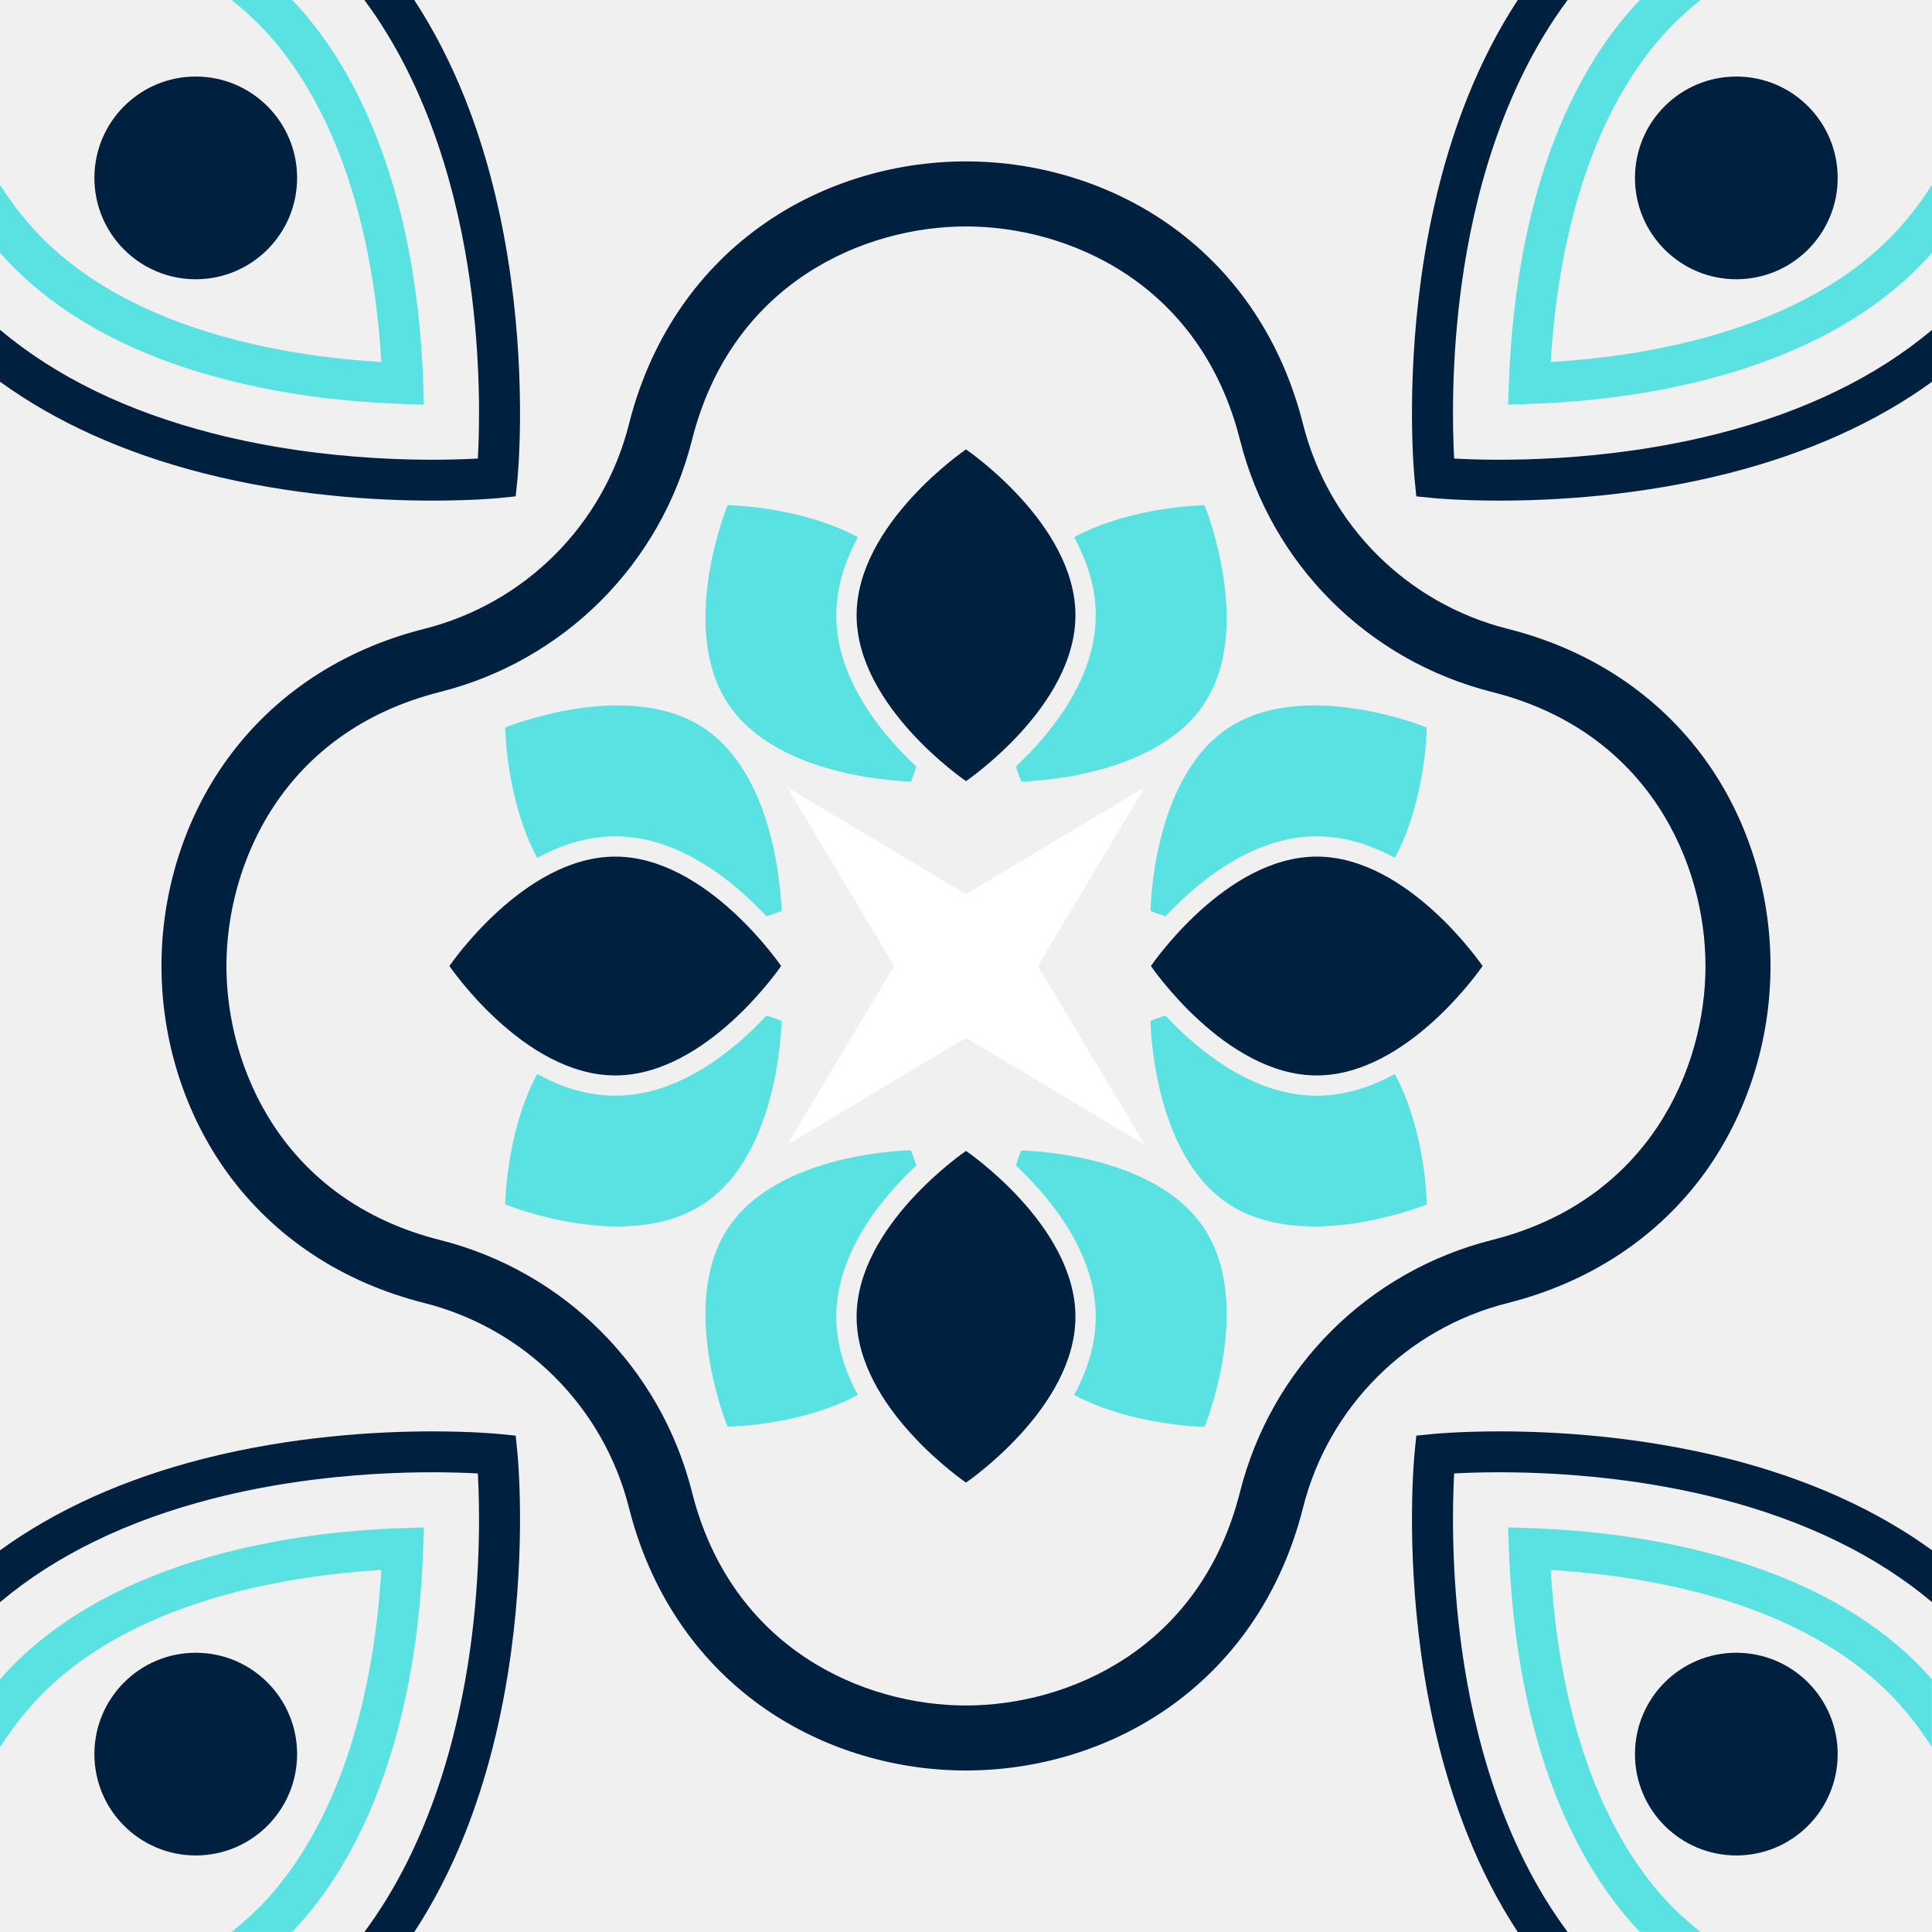
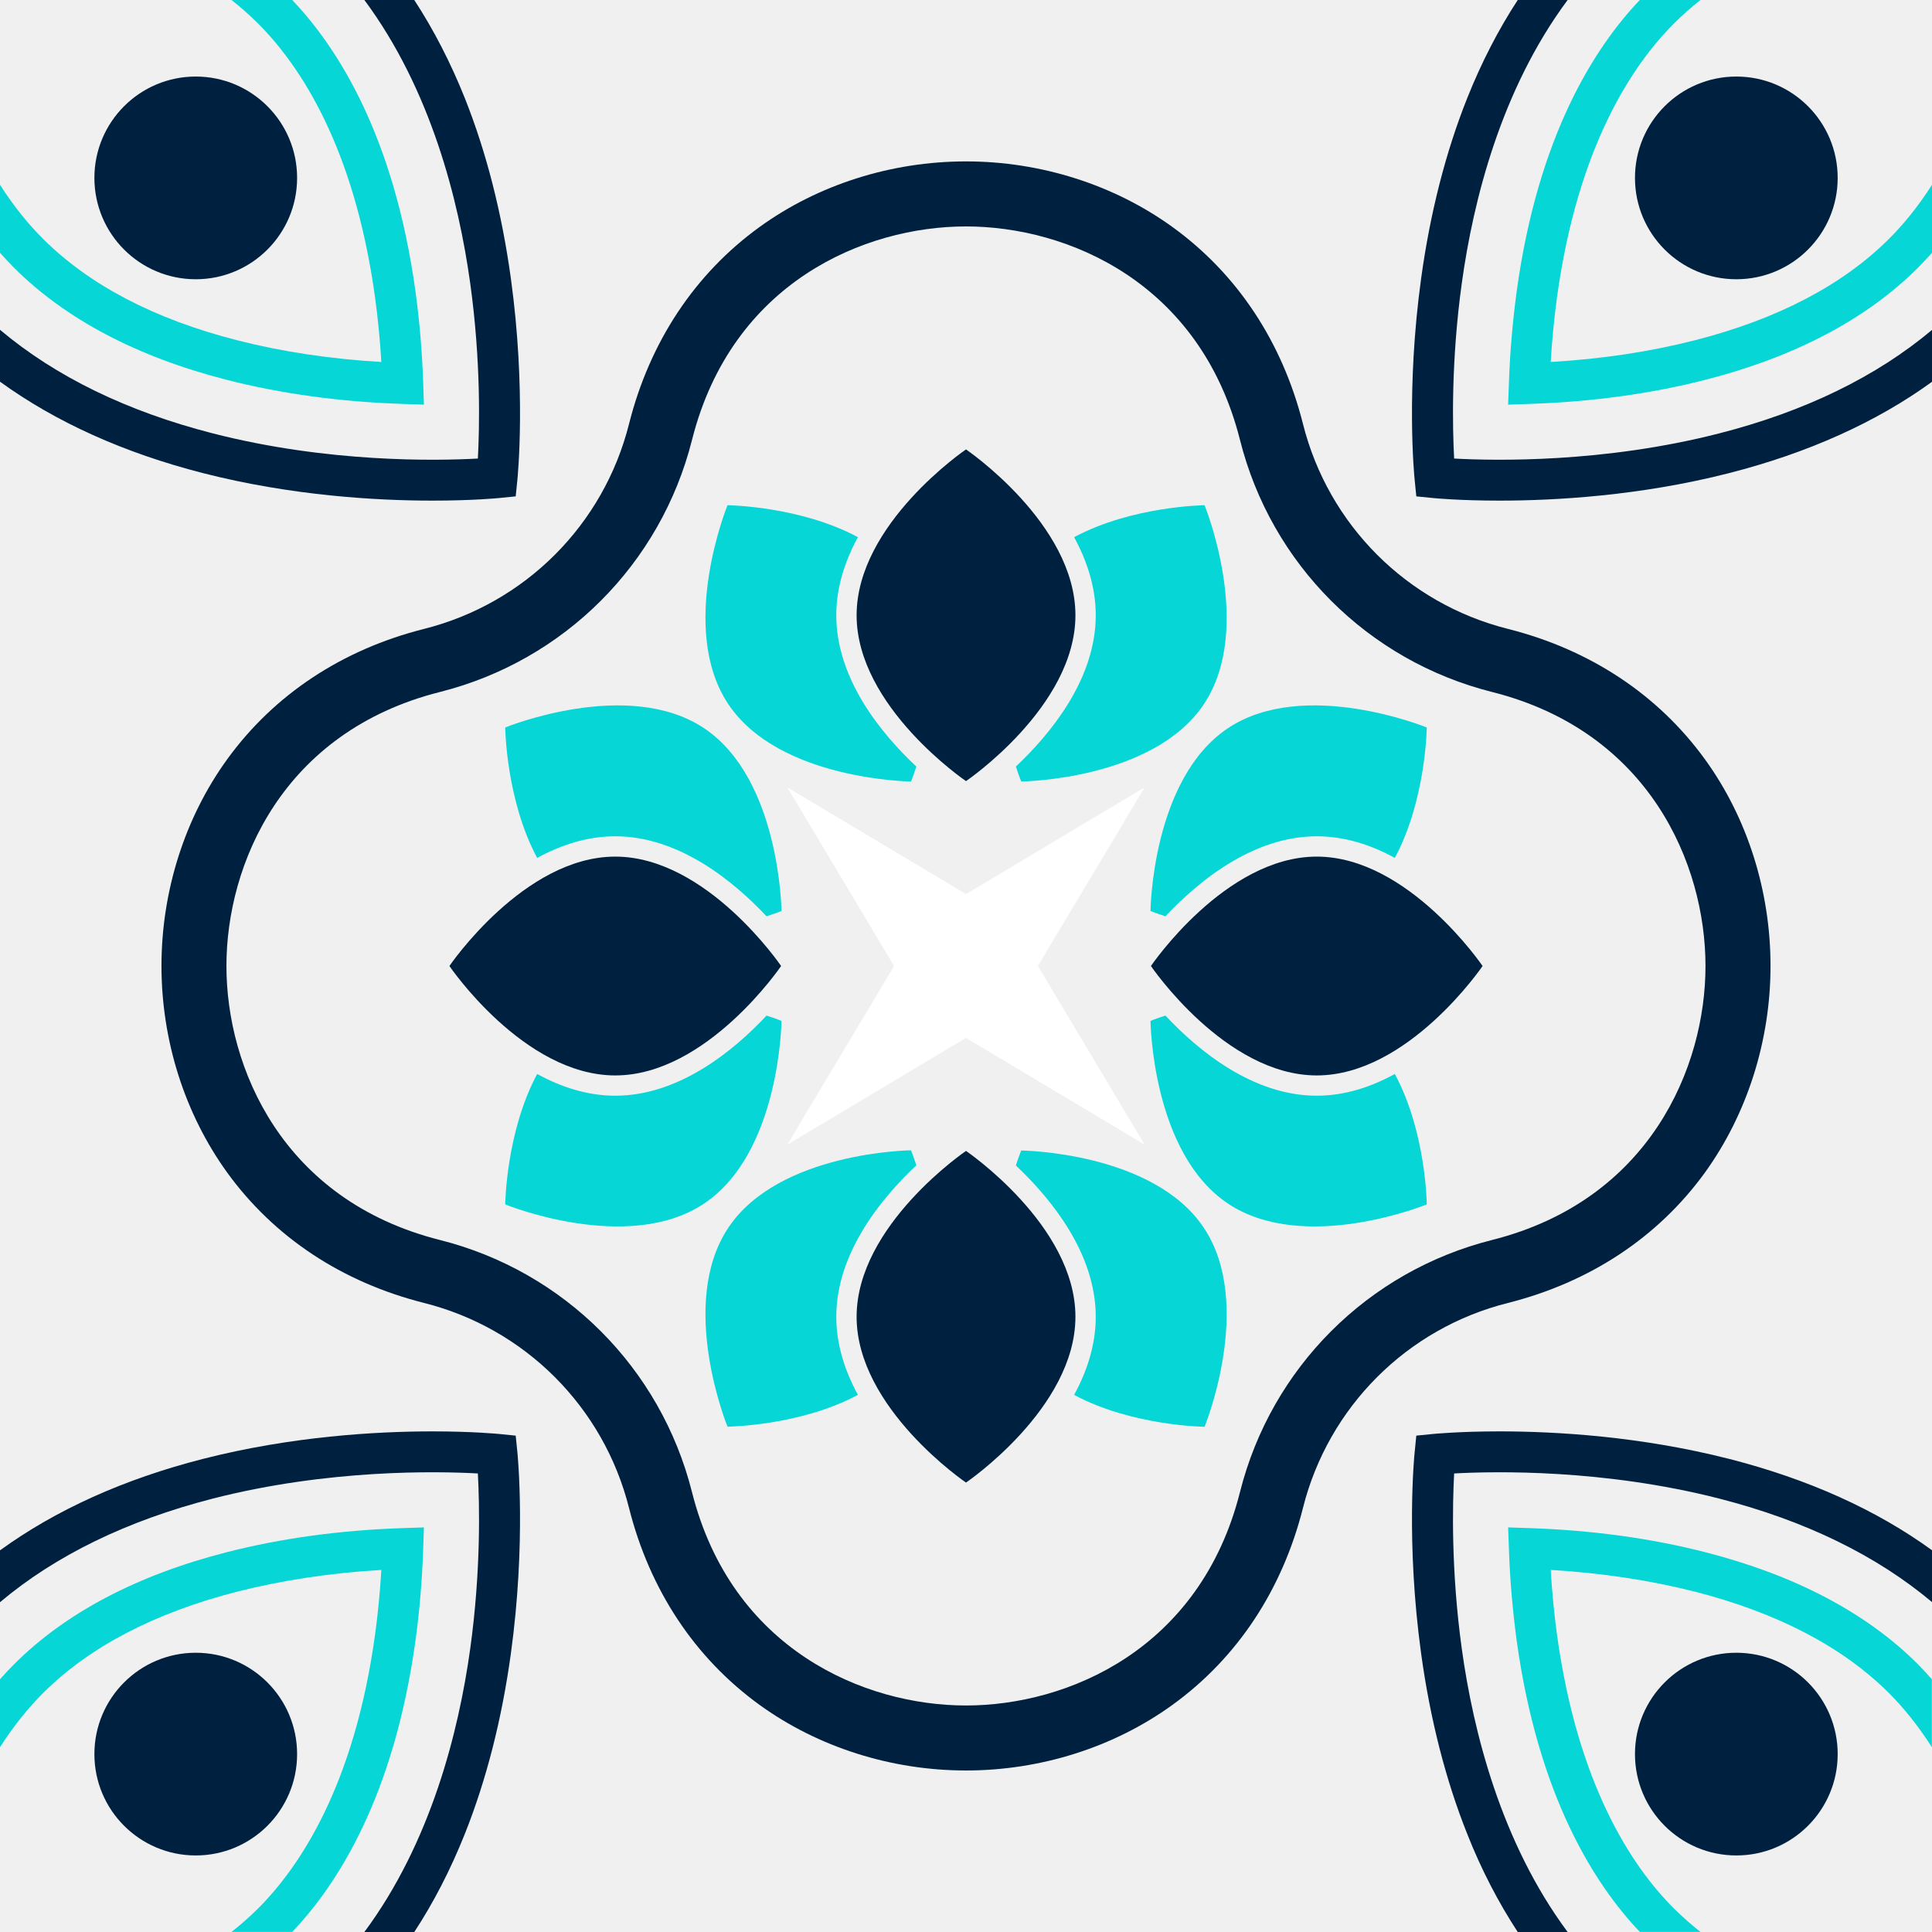
<svg xmlns="http://www.w3.org/2000/svg" version="1.1" id="Layer_1" x="0px" y="0px" width="50px" height="50px" viewBox="0 0 50 50" enable-background="new 0 0 50 50" xml:space="preserve">
  <g>
    <g>
      <g>
        <g>
          <path fill="#00203F" d="M27.832,15.923c0,2.37-2.832,4.292-2.832,4.292s-2.831-1.921-2.831-4.292      c0-2.371,2.831-4.292,2.831-4.292S27.832,13.553,27.832,15.923z" />
-           <path fill="#5AE1E1" d="M21.643,15.923c0-0.729,0.228-1.413,0.56-2.021c-1.505-0.808-3.375-0.827-3.375-0.827      s-1.295,3.167,0.016,5.142c1.311,1.975,4.733,2.008,4.733,2.008s0.059-0.143,0.138-0.387      C22.818,18.998,21.643,17.58,21.643,15.923z" />
-           <path fill="#5AE1E1" d="M31.174,13.075c0,0-1.871,0.019-3.376,0.827c0.331,0.608,0.56,1.292,0.56,2.021      c0,1.657-1.176,3.075-2.067,3.915c0.078,0.244,0.138,0.387,0.138,0.387s3.424-0.034,4.732-2.008      C32.469,16.243,31.174,13.075,31.174,13.075z" />
+           <path fill="#06d6d6" d="M21.643,15.923c0-0.729,0.228-1.413,0.56-2.021c-1.505-0.808-3.375-0.827-3.375-0.827      s-1.295,3.167,0.016,5.142c1.311,1.975,4.733,2.008,4.733,2.008s0.059-0.143,0.138-0.387      C22.818,18.998,21.643,17.58,21.643,15.923z" />
+           <path fill="#06d6d6" d="M31.174,13.075c0,0-1.871,0.019-3.376,0.827c0.331,0.608,0.56,1.292,0.56,2.021      c0,1.657-1.176,3.075-2.067,3.915c0.078,0.244,0.138,0.387,0.138,0.387s3.424-0.034,4.732-2.008      C32.469,16.243,31.174,13.075,31.174,13.075z" />
        </g>
        <g>
          <path fill="#00203F" d="M27.832,34.078c0-2.371-2.832-4.292-2.832-4.292s-2.831,1.921-2.831,4.292      c0,2.369,2.831,4.291,2.831,4.291S27.832,36.447,27.832,34.078z" />
-           <path fill="#5AE1E1" d="M21.643,34.078c0,0.729,0.228,1.412,0.56,2.021c-1.505,0.807-3.375,0.823-3.375,0.823      s-1.295-3.167,0.016-5.142c1.312-1.977,4.733-2.01,4.733-2.01s0.059,0.145,0.138,0.389      C22.818,31.002,21.643,32.42,21.643,34.078z" />
-           <path fill="#5AE1E1" d="M31.174,36.925c0,0-1.871-0.019-3.376-0.825c0.331-0.606,0.56-1.293,0.56-2.021      c0-1.658-1.176-3.076-2.067-3.916c0.078-0.244,0.138-0.388,0.138-0.388s3.424,0.033,4.732,2.009      C32.469,33.759,31.174,36.925,31.174,36.925z" />
+           <path fill="#06d6d6" d="M21.643,34.078c0,0.729,0.228,1.412,0.56,2.021c-1.505,0.807-3.375,0.823-3.375,0.823      s-1.295-3.167,0.016-5.142c1.312-1.977,4.733-2.01,4.733-2.01s0.059,0.145,0.138,0.389      C22.818,31.002,21.643,32.42,21.643,34.078z" />
+           <path fill="#06d6d6" d="M31.174,36.925c0,0-1.871-0.019-3.376-0.825c0.331-0.606,0.56-1.293,0.56-2.021      c0-1.658-1.176-3.076-2.067-3.916c0.078-0.244,0.138-0.388,0.138-0.388s3.424,0.033,4.732,2.009      C32.469,33.759,31.174,36.925,31.174,36.925z" />
        </g>
      </g>
      <g>
        <g>
          <path fill="#00203F" d="M15.923,22.169c2.37,0,4.292,2.831,4.292,2.831s-1.921,2.832-4.292,2.832      c-2.371,0-4.292-2.832-4.292-2.832S13.553,22.169,15.923,22.169z" />
-           <path fill="#5AE1E1" d="M15.923,28.357c-0.729,0-1.413-0.229-2.021-0.563c-0.808,1.508-0.827,3.376-0.827,3.376      s3.167,1.295,5.142-0.019c1.975-1.313,2.008-4.73,2.008-4.73s-0.143-0.061-0.387-0.138      C18.998,27.182,17.58,28.357,15.923,28.357z" />
-           <path fill="#5AE1E1" d="M13.075,18.827c0,0,0.019,1.871,0.827,3.376c0.608-0.332,1.292-0.56,2.021-0.56      c1.657,0,3.075,1.176,3.915,2.071c0.244-0.079,0.387-0.138,0.387-0.138s-0.034-3.421-2.008-4.733      C16.243,17.531,13.075,18.827,13.075,18.827z" />
+           <path fill="#06d6d6" d="M15.923,28.357c-0.729,0-1.413-0.229-2.021-0.563c-0.808,1.508-0.827,3.376-0.827,3.376      s3.167,1.295,5.142-0.019c1.975-1.313,2.008-4.73,2.008-4.73s-0.143-0.061-0.387-0.138      C18.998,27.182,17.58,28.357,15.923,28.357z" />
+           <path fill="#06d6d6" d="M13.075,18.827c0,0,0.019,1.871,0.827,3.376c0.608-0.332,1.292-0.56,2.021-0.56      c1.657,0,3.075,1.176,3.915,2.071c0.244-0.079,0.387-0.138,0.387-0.138s-0.034-3.421-2.008-4.733      C16.243,17.531,13.075,18.827,13.075,18.827z" />
        </g>
        <g>
          <path fill="#00203F" d="M34.078,22.169c-2.371,0-4.292,2.831-4.292,2.831s1.921,2.832,4.292,2.832      c2.369,0,4.291-2.832,4.291-2.832S36.447,22.169,34.078,22.169z" />
-           <path fill="#5AE1E1" d="M34.078,28.357c0.729,0,1.412-0.229,2.02-0.563c0.812,1.508,0.827,3.376,0.827,3.376      s-3.167,1.295-5.142-0.019c-1.975-1.313-2.008-4.73-2.008-4.73s0.143-0.061,0.387-0.138      C31.002,27.182,32.42,28.357,34.078,28.357z" />
-           <path fill="#5AE1E1" d="M36.925,18.827c0,0-0.019,1.871-0.827,3.376c-0.604-0.332-1.291-0.56-2.02-0.56      c-1.658,0-3.076,1.176-3.916,2.071c-0.244-0.079-0.387-0.138-0.387-0.138s0.033-3.421,2.008-4.733S36.925,18.827,36.925,18.827z      " />
+           <path fill="#06d6d6" d="M34.078,28.357c0.729,0,1.412-0.229,2.02-0.563c0.812,1.508,0.827,3.376,0.827,3.376      s-3.167,1.295-5.142-0.019c-1.975-1.313-2.008-4.73-2.008-4.73s0.143-0.061,0.387-0.138      C31.002,27.182,32.42,28.357,34.078,28.357z" />
+           <path fill="#06d6d6" d="M36.925,18.827c0,0-0.019,1.871-0.827,3.376c-0.604-0.332-1.291-0.56-2.02-0.56      c-1.658,0-3.076,1.176-3.916,2.071c-0.244-0.079-0.387-0.138-0.387-0.138s0.033-3.421,2.008-4.733S36.925,18.827,36.925,18.827z      " />
        </g>
      </g>
    </g>
    <polygon fill="#FFFFFF" points="20.376,20.377 25,23.139 29.623,20.377 26.861,25 29.623,29.623 25,26.861 20.376,29.623    23.139,25  " />
    <path fill="#00203F" d="M25,45.82c-1.934,0-3.832-0.604-5.346-1.7c-1.673-1.212-2.84-2.974-3.375-5.095   c-0.659-2.613-2.691-4.646-5.304-5.305c-2.122-0.535-3.884-1.701-5.096-3.375c-1.096-1.517-1.7-3.412-1.7-5.348   c0-1.934,0.604-3.833,1.7-5.346c1.212-1.673,2.974-2.84,5.096-3.375c2.613-0.659,4.646-2.691,5.304-5.304   c0.535-2.122,1.702-3.884,3.375-5.095c1.514-1.097,3.412-1.7,5.346-1.7c1.934,0,3.832,0.604,5.346,1.7   c1.674,1.211,2.84,2.973,3.375,5.095c0.658,2.613,2.691,4.646,5.305,5.304c2.121,0.535,3.886,1.702,5.098,3.375   c1.098,1.514,1.697,3.412,1.697,5.346c0,1.936-0.604,3.832-1.697,5.348c-1.212,1.674-2.977,2.84-5.098,3.375   c-2.61,0.655-4.646,2.688-5.305,5.303c-0.535,2.123-1.701,3.885-3.375,5.097C28.832,45.217,26.934,45.82,25,45.82z M25,5.86   c-2.629,0-6.063,1.448-7.091,5.526c-0.81,3.213-3.31,5.712-6.522,6.522C7.307,18.937,5.86,22.371,5.86,25   c0,2.628,1.447,6.063,5.526,7.091c3.213,0.81,5.712,3.31,6.522,6.522c1.028,4.078,4.462,5.525,7.091,5.525s6.063-1.447,7.092-5.525   c0.81-3.215,3.31-5.713,6.522-6.522c4.078-1.028,5.525-4.463,5.525-7.091c0-2.629-1.447-6.064-5.525-7.092   c-3.215-0.81-5.713-3.31-6.522-6.522C31.063,7.308,27.629,5.86,25,5.86z" />
  </g>
  <g>
    <g>
      <g>
        <path fill="#00203F" d="M11.192,12.956c1.046,0,1.696-0.064,1.724-0.067l0.43-0.043l0.044-0.43     c0.009-0.093,0.228-2.33-0.169-5.212c-0.234-1.699-0.635-3.269-1.192-4.666C11.66,1.616,11.223,0.768,10.721,0H9.43     c1.72,2.316,2.44,5.181,2.738,7.323c0.283,2.034,0.242,3.765,0.199,4.544c-1.063,0.059-3.869,0.114-6.851-0.649     C3.292,10.649,1.441,9.748,0,8.535v1.343c1.447,1.048,3.207,1.842,5.253,2.366C7.557,12.833,9.754,12.956,11.192,12.956z" />
-         <path fill="#5AE1E1" d="M5.871,9.831c1.402,0.359,2.928,0.568,4.535,0.622l0.565,0.019l-0.019-0.566     c-0.027-0.802-0.094-1.597-0.199-2.362C10.199,3.523,8.741,1.236,7.563,0H5.992c0.244,0.193,0.474,0.396,0.687,0.609     C7.764,1.694,9.17,3.803,9.705,7.688c0.076,0.547,0.13,1.11,0.164,1.68c-1.32-0.077-2.574-0.266-3.735-0.563     c-2.136-0.546-3.826-1.43-5.023-2.627C0.76,5.829,0.377,5.372,0,4.783v1.759C0.123,6.681,0.244,6.81,0.361,6.927     C1.694,8.259,3.548,9.237,5.871,9.831z" />
+         <path fill="#06d6d6" d="M5.871,9.831c1.402,0.359,2.928,0.568,4.535,0.622l0.565,0.019l-0.019-0.566     c-0.027-0.802-0.094-1.597-0.199-2.362C10.199,3.523,8.741,1.236,7.563,0H5.992c0.244,0.193,0.474,0.396,0.687,0.609     C7.764,1.694,9.17,3.803,9.705,7.688c0.076,0.547,0.13,1.11,0.164,1.68c-1.32-0.077-2.574-0.266-3.735-0.563     c-2.136-0.546-3.826-1.43-5.023-2.627C0.76,5.829,0.377,5.372,0,4.783v1.759C0.123,6.681,0.244,6.81,0.361,6.927     C1.694,8.259,3.548,9.237,5.871,9.831z" />
      </g>
      <circle fill="#00203F" cx="5.066" cy="4.604" r="2.623" />
    </g>
    <g>
      <g>
        <path fill="#00203F" d="M38.809,12.956c-1.047,0-1.697-0.064-1.725-0.067l-0.43-0.043l-0.043-0.43     c-0.01-0.093-0.229-2.33,0.168-5.212c0.234-1.699,0.636-3.269,1.193-4.666C38.34,1.616,38.777,0.768,39.279,0h1.291     c-1.721,2.316-2.441,5.181-2.738,7.323c-0.282,2.034-0.241,3.765-0.199,4.544c1.063,0.059,3.869,0.114,6.852-0.649     c2.228-0.569,4.074-1.47,5.519-2.683v1.343c-1.444,1.048-3.206,1.842-5.254,2.366C42.443,12.833,40.246,12.956,38.809,12.956z" />
-         <path fill="#5AE1E1" d="M44.129,9.831c-1.4,0.359-2.928,0.568-4.533,0.622l-0.566,0.019l0.021-0.566     c0.026-0.802,0.098-1.597,0.2-2.362C39.803,3.523,41.26,1.236,42.438,0h1.57c-0.244,0.193-0.473,0.396-0.686,0.609     c-1.086,1.085-2.49,3.194-3.026,7.079c-0.075,0.547-0.13,1.11-0.163,1.68c1.319-0.077,2.573-0.266,3.734-0.563     c2.137-0.546,3.826-1.43,5.023-2.627C49.24,5.829,49.623,5.372,50,4.783v1.759c-0.123,0.139-0.244,0.268-0.361,0.385     C48.307,8.259,46.452,9.237,44.129,9.831z" />
+         <path fill="#06d6d6" d="M44.129,9.831c-1.4,0.359-2.928,0.568-4.533,0.622l-0.566,0.019l0.021-0.566     c0.026-0.802,0.098-1.597,0.2-2.362C39.803,3.523,41.26,1.236,42.438,0h1.57c-0.244,0.193-0.473,0.396-0.686,0.609     c-1.086,1.085-2.49,3.194-3.026,7.079c-0.075,0.547-0.13,1.11-0.163,1.68c1.319-0.077,2.573-0.266,3.734-0.563     c2.137-0.546,3.826-1.43,5.023-2.627C49.24,5.829,49.623,5.372,50,4.783v1.759c-0.123,0.139-0.244,0.268-0.361,0.385     C48.307,8.259,46.452,9.237,44.129,9.831z" />
      </g>
      <circle fill="#00203F" cx="44.936" cy="4.604" r="2.623" />
    </g>
  </g>
  <g>
    <g>
      <g>
        <path fill="#00203F" d="M11.192,37.044c1.046,0,1.696,0.065,1.724,0.067l0.43,0.043l0.044,0.431     c0.009,0.093,0.228,2.329-0.169,5.212c-0.234,1.699-0.635,3.27-1.192,4.666c-0.368,0.922-0.805,1.77-1.307,2.537H9.43     c1.72-2.316,2.44-5.182,2.738-7.322c0.283-2.033,0.242-3.766,0.199-4.545c-1.063-0.059-3.869-0.113-6.851,0.648     C3.292,39.352,1.441,40.252,0,41.465v-1.342c1.447-1.049,3.207-1.844,5.253-2.367C7.557,37.168,9.754,37.044,11.192,37.044z" />
-         <path fill="#5AE1E1" d="M5.871,40.17c1.402-0.359,2.928-0.568,4.535-0.622l0.565-0.019l-0.019,0.563     c-0.027,0.805-0.094,1.6-0.199,2.363c-0.554,4.021-2.012,6.309-3.19,7.543H5.992c0.244-0.191,0.474-0.396,0.687-0.607     c1.085-1.084,2.491-3.193,3.026-7.078c0.076-0.547,0.13-1.108,0.164-1.683c-1.32,0.077-2.574,0.269-3.735,0.563     c-2.136,0.548-3.826,1.431-5.023,2.627C0.76,44.172,0.377,44.629,0,45.217v-1.758c0.123-0.139,0.244-0.268,0.361-0.385     C1.694,41.74,3.548,40.764,5.871,40.17z" />
+         <path fill="#06d6d6" d="M5.871,40.17c1.402-0.359,2.928-0.568,4.535-0.622l0.565-0.019l-0.019,0.563     c-0.027,0.805-0.094,1.6-0.199,2.363c-0.554,4.021-2.012,6.309-3.19,7.543H5.992c0.244-0.191,0.474-0.396,0.687-0.607     c1.085-1.084,2.491-3.193,3.026-7.078c0.076-0.547,0.13-1.108,0.164-1.683c-1.32,0.077-2.574,0.269-3.735,0.563     c-2.136,0.548-3.826,1.431-5.023,2.627C0.76,44.172,0.377,44.629,0,45.217v-1.758c0.123-0.139,0.244-0.268,0.361-0.385     C1.694,41.74,3.548,40.764,5.871,40.17z" />
      </g>
      <circle fill="#00203F" cx="5.066" cy="45.396" r="2.623" />
    </g>
    <g>
      <g>
        <path fill="#00203F" d="M38.809,37.044c-1.047,0-1.697,0.065-1.725,0.067l-0.43,0.043l-0.043,0.431     c-0.01,0.093-0.229,2.329,0.168,5.212c0.234,1.699,0.636,3.27,1.193,4.666c0.364,0.922,0.805,1.77,1.307,2.537h1.291     c-1.721-2.316-2.441-5.182-2.738-7.322c-0.282-2.033-0.241-3.766-0.199-4.545c1.063-0.059,3.869-0.113,6.852,0.648     c2.228,0.57,4.074,1.471,5.519,2.684v-1.342c-1.444-1.049-3.206-1.844-5.254-2.367C42.443,37.168,40.246,37.044,38.809,37.044z" />
-         <path fill="#5AE1E1" d="M44.129,40.17c-1.4-0.359-2.928-0.568-4.533-0.622l-0.566-0.019l0.021,0.563     c0.026,0.805,0.098,1.6,0.2,2.363c0.556,4.021,2.013,6.309,3.188,7.543h1.569c-0.243-0.191-0.473-0.396-0.687-0.607     c-1.086-1.084-2.489-3.193-3.025-7.078c-0.074-0.547-0.13-1.108-0.163-1.683c1.319,0.077,2.573,0.269,3.734,0.563     c2.137,0.548,3.825,1.431,5.022,2.627c0.351,0.351,0.73,0.808,1.107,1.396v-1.758c-0.123-0.14-0.244-0.269-0.359-0.386     C48.307,41.74,46.452,40.764,44.129,40.17z" />
+         <path fill="#06d6d6" d="M44.129,40.17c-1.4-0.359-2.928-0.568-4.533-0.622l-0.566-0.019l0.021,0.563     c0.026,0.805,0.098,1.6,0.2,2.363c0.556,4.021,2.013,6.309,3.188,7.543h1.569c-0.243-0.191-0.473-0.396-0.687-0.607     c-1.086-1.084-2.489-3.193-3.025-7.078c-0.074-0.547-0.13-1.108-0.163-1.683c1.319,0.077,2.573,0.269,3.734,0.563     c2.137,0.548,3.825,1.431,5.022,2.627c0.351,0.351,0.73,0.808,1.107,1.396v-1.758c-0.123-0.14-0.244-0.269-0.359-0.386     C48.307,41.74,46.452,40.764,44.129,40.17z" />
      </g>
      <circle fill="#00203F" cx="44.936" cy="45.396" r="2.623" />
    </g>
  </g>
</svg>
